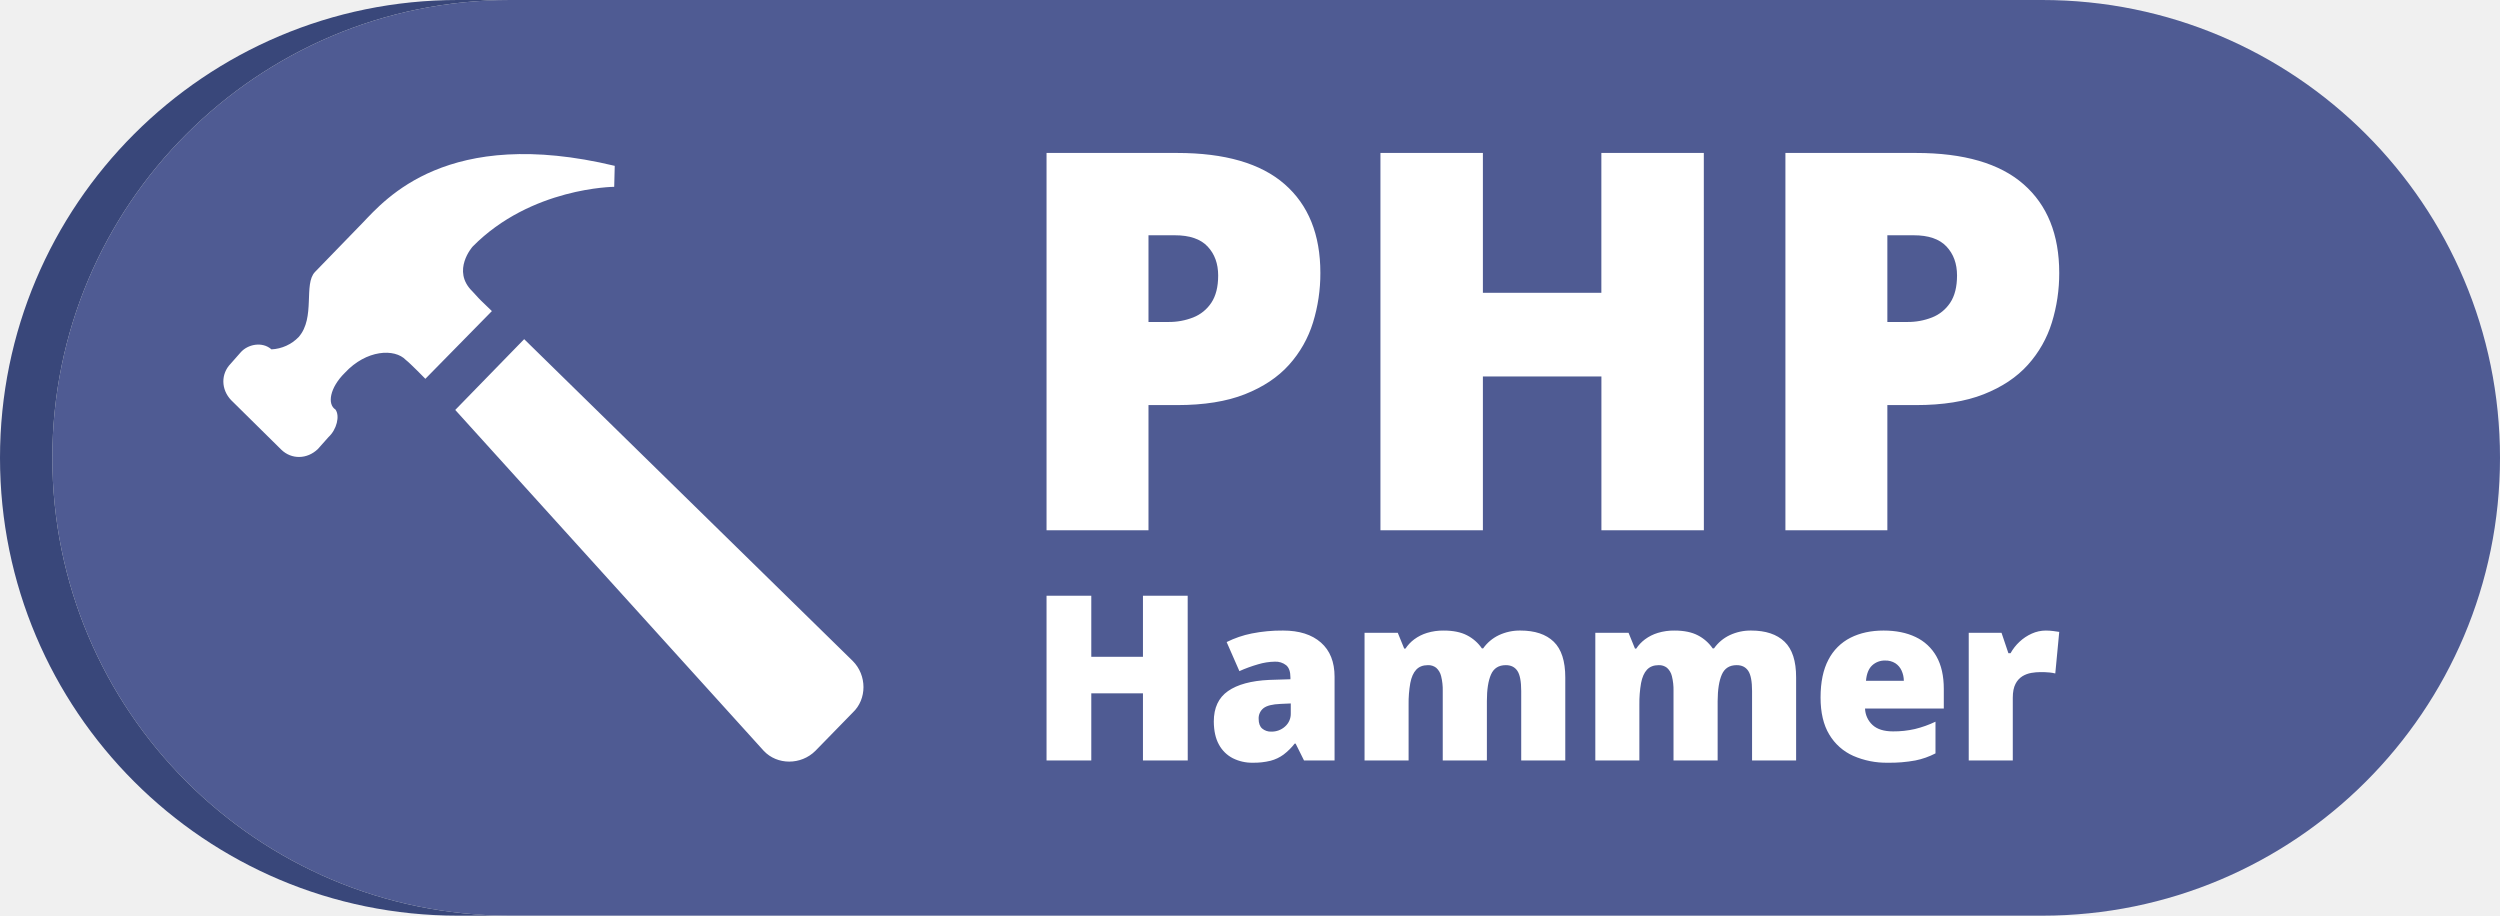
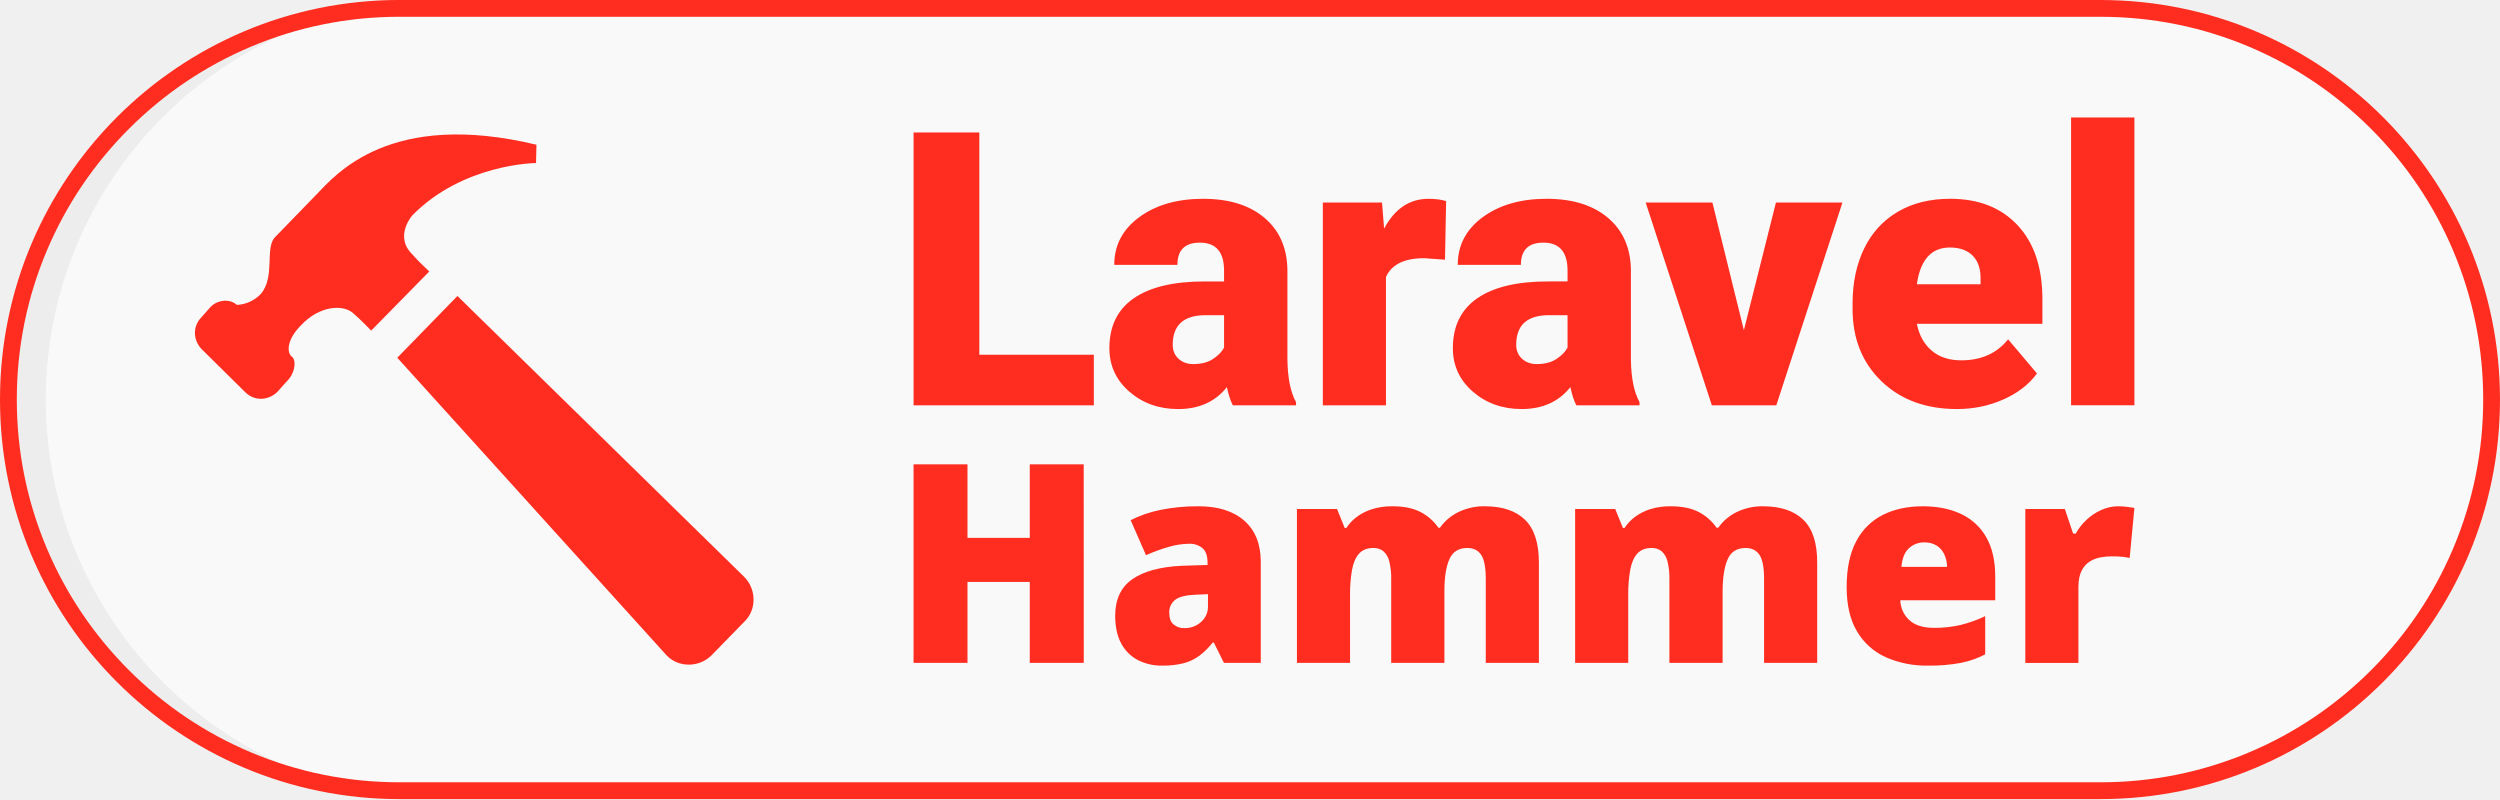
- <svg xmlns="http://www.w3.org/2000/svg" data-name="Layer 1" viewBox="0 0 1948.89 713.82">
-   <rect width="1908.09" height="713.82" x="40.8" fill="#4f5b93" rx="356.91" />
-   <path fill="#39477a" d="M40.8 356.91C40.8 159.79 200.6 0 397.71 0h-40.8C159.79 0 0 159.79 0 356.91 0 554 159.79 713.82 356.91 713.82h40.8C200.6 713.82 40.8 554 40.8 356.91Z" />
-   <path fill="#fff" d="m408.62 264.39 256.12 250.85c11.18 11.18 11.18 29.81 0 40.27l-29.09 29.81c-11.18 11.19-29.81 11.19-40.27 0L354.89 319.57l53.73-55.18ZM180.24 312c-8-8.38-8.18-20.49-.42-28.47l7.66-8.69c5.59-6.52 17-8.8 24.13-2.49a31.66 31.66 0 0 0 21.22-9.62c13.25-15.12 3.62-41.31 12.73-50.73l37.17-38.31c17.5-18.12 65.74-75.78 196.49-44.41l-.41 16.36S414 146 368.45 192.23c0 0-16.77 18.74-.21 34.89 4.35 4.87 6.52 7 6.52 7l8.7 8.39-51.87 52.8s-11.59-11.91-15.21-14.7c-8.7-9.12-30.75-8.08-47.52 10-11.86 11.67-13.86 24.51-7.35 28.65 3.62 5 .93 15.63-5.39 21.43l-8.38 9.42c-8.39 8-20.5 8.18-28.47.42l-39-38.52Zm737.4-192.76q55.93 0 83.8 24.34t27.86 69.21a129.83 129.83 0 0 1-5.73 38.62 88 88 0 0 1-18.71 33q-13 14.47-34.41 22.93t-52.81 8.45h-22.33v97.57h-79.47V119.24Zm-1.81 64.17h-20.52V251H911a51.26 51.26 0 0 0 19.12-3.52A30.15 30.15 0 0 0 944.3 236q5.33-8 5.33-21.22 0-13.89-8.25-22.64t-25.55-8.73Zm412.43 229.95h-79.87v-119.9H1156v119.9h-79.87V119.24H1156v109h92.35v-109h79.87Zm165.37-294.12q55.92 0 83.79 24.34t27.87 69.21a129.84 129.84 0 0 1-5.74 38.62 87.88 87.88 0 0 1-18.71 33q-13 14.47-34.4 22.93t-52.81 8.45h-22.33v97.57h-79.47V119.24Zm-1.81 64.17h-20.52V251h15.7a51.17 51.17 0 0 0 19.11-3.52 30.18 30.18 0 0 0 14.18-11.48q5.32-8 5.33-21.22 0-13.89-8.25-22.64t-25.55-8.73ZM925.91 592.83H891v-52.35h-40.28v52.35h-34.88V464.41h34.88V512H891v-47.59h34.87Zm74.32-101.28q18.88 0 29.51 9.35t10.63 26.66v65.27h-23.81l-6.56-13.17h-.71a47.7 47.7 0 0 1-8.65 8.56 29.74 29.74 0 0 1-10.14 4.83 54.31 54.31 0 0 1-14 1.54 33.42 33.42 0 0 1-15.46-3.51 25.63 25.63 0 0 1-10.81-10.63q-3.94-7.12-4-18 0-16 11.07-23.72t32.06-8.7l16.6-.52v-1.41q0-6.68-3.29-9.49a13.17 13.17 0 0 0-8.83-2.81 48.26 48.26 0 0 0-13.13 2.07 109.26 109.26 0 0 0-14.54 5.31l-9.93-22.66a78.12 78.12 0 0 1 19.51-6.68 119.59 119.59 0 0 1 24.48-2.29Zm6 56.83-7.91.35q-9.48.36-13.3 3.3a10 10 0 0 0-3.83 8.39c0 3.39.91 5.9 2.73 7.51a10.43 10.43 0 0 0 7.2 2.41 15.44 15.44 0 0 0 10.67-4 13.11 13.11 0 0 0 4.44-10.28Zm178.99-56.83q17 0 26 8.7t9 27.84v64.74h-34.35v-54.11q0-11.33-3-15.77t-9-4.43q-8.34 0-11.55 7.29t-3.21 20.64v46.38h-34.41v-54.11a43.82 43.82 0 0 0-1.27-11.64 12.59 12.59 0 0 0-3.83-6.5 9.88 9.88 0 0 0-6.41-2.06q-5.88 0-9.18 3.55t-4.61 10.41a90.47 90.47 0 0 0-1.32 16.78v43.57h-34.34v-99.52h25.91l5 12.29h1a28.93 28.93 0 0 1 6.81-7.2 32.84 32.84 0 0 1 9.93-5 42.93 42.93 0 0 1 13.13-1.84q11 0 18.09 3.69a31.44 31.44 0 0 1 11.6 10.19h1a31.65 31.65 0 0 1 12.21-10.28 38.15 38.15 0 0 1 16.8-3.61Zm179.9 0q17 0 26.05 8.7t9 27.84v64.74h-34.34v-54.11q0-11.33-3-15.77t-9-4.43q-8.34 0-11.55 7.29t-3.28 20.64v46.38h-34.4v-54.11a43.82 43.82 0 0 0-1.27-11.64 12.65 12.65 0 0 0-3.82-6.5 9.91 9.91 0 0 0-6.42-2.06q-5.88 0-9.18 3.55t-4.61 10.41a90.47 90.47 0 0 0-1.32 16.78v43.57h-34.34v-99.52h25.91l5 12.29h1a28.93 28.93 0 0 1 6.81-7.2 32.84 32.84 0 0 1 9.93-5 42.93 42.93 0 0 1 13.13-1.84q11 0 18.1 3.69a31.41 31.41 0 0 1 11.59 10.19h1.06a31.5 31.5 0 0 1 12.21-10.28 38.1 38.1 0 0 1 16.74-3.61Zm103.22 0q14.49 0 25 5.05a36.25 36.25 0 0 1 16.26 15.15q5.7 10.11 5.7 25.3v15.29h-61.4a18.21 18.21 0 0 0 5.84 12.82q5.42 5 16 5a74 74 0 0 0 17.08-1.85 82.79 82.79 0 0 0 16-5.71v24.7a59.4 59.4 0 0 1-15.72 5.53 109.39 109.39 0 0 1-21.52 1.76 64.66 64.66 0 0 1-26.88-5.36 41.16 41.16 0 0 1-18.67-16.6q-6.81-11.25-6.8-28.9 0-17.93 6.14-29.47a39.25 39.25 0 0 1 17.22-17.13q11.08-5.58 25.75-5.58Zm1.23 23.37a14.29 14.29 0 0 0-10.15 3.82q-4.08 3.81-4.78 12h29.51a19.7 19.7 0 0 0-1.76-8 13.43 13.43 0 0 0-4.87-5.71 14.22 14.22 0 0 0-7.95-2.11Zm125.26-23.37a46.82 46.82 0 0 1 5.89.39c2 .27 3.57.49 4.57.66l-3.08 32.4a31.65 31.65 0 0 0-4.3-.75 69 69 0 0 0-7.38-.31 42.32 42.32 0 0 0-6.94.62 19.8 19.8 0 0 0-7 2.59 14.87 14.87 0 0 0-5.4 6q-2.1 4-2.11 10.76v48.93h-34.34v-99.53h25.56l5.36 15.9h1.67a36.24 36.24 0 0 1 7-8.92 34.38 34.38 0 0 1 9.58-6.37 26.54 26.54 0 0 1 10.92-2.37Z" />
+ <svg xmlns="http://www.w3.org/2000/svg" id="Layer_1" viewBox="0 0 2233.18 713.82">
+   <defs>
+     <style>.cls-1{fill:#ff2d20}</style>
+   </defs>
+   <path fill="#f9f9f9" d="M1876.27 0H397.71C200.59 0 40.8 159.79 40.8 356.91s159.79 356.91 356.91 356.91h1478.56c197.12 0 356.91-159.79 356.91-356.91S2073.38 0 1876.27 0Z" />
+   <path fill="#ededed" d="M40.8 356.91C40.8 159.79 200.6 0 397.71 0h-40.8C159.79 0 0 159.79 0 356.91s159.79 356.91 356.91 356.91h40.8C200.6 713.82 40.8 554 40.8 356.91Z" />
+   <path d="m408.62 264.39 256.12 250.85c11.18 11.18 11.18 29.81 0 40.27l-29.09 29.81c-11.18 11.19-29.81 11.19-40.27 0L354.89 319.57l53.73-55.18ZM180.24 312c-8-8.38-8.18-20.49-.42-28.47l7.66-8.69c5.59-6.52 17-8.8 24.13-2.49 8.04-.39 15.63-3.83 21.22-9.62 13.25-15.12 3.62-41.31 12.73-50.73l37.17-38.31c17.5-18.12 65.74-75.78 196.49-44.41l-.41 16.36S414 146 368.45 192.23c0 0-16.77 18.74-.21 34.89 4.35 4.87 6.52 7 6.52 7l8.7 8.39-51.87 52.8s-11.59-11.91-15.21-14.7c-8.7-9.12-30.75-8.08-47.52 10-11.86 11.67-13.86 24.51-7.35 28.65 3.62 5 .93 15.63-5.39 21.43l-8.38 9.42c-8.39 8-20.5 8.18-28.47.42l-39-38.52h-.03Zm787.85 280.15h-48.22v-72.32h-55.64v72.32h-48.18v-177.4h48.18v65.74h55.64v-65.74h48.17l.06 177.4Zm102.67-139.91c17.39 0 30.98 4.31 40.77 12.92s14.68 20.89 14.68 36.83v90.16h-32.89l-9.06-18.19h-.98a65.552 65.552 0 0 1-11.95 11.82c-4.2 3.09-8.96 5.36-14.01 6.67a75.003 75.003 0 0 1-19.34 2.13c-7.4.12-14.73-1.54-21.36-4.85a35.465 35.465 0 0 1-14.93-14.68c-3.63-6.56-5.47-14.85-5.53-24.87 0-14.73 5.1-25.66 15.29-32.77 10.19-7.11 24.96-11.12 44.29-12.02l22.93-.72v-1.95c0-6.15-1.51-10.52-4.54-13.11-3.46-2.73-7.8-4.11-12.2-3.88-6.15.11-12.25 1.07-18.14 2.86-6.86 1.97-13.57 4.42-20.09 7.34l-13.72-31.3c8.54-4.25 17.6-7.36 26.95-9.23a165.47 165.47 0 0 1 33.82-3.16Zm8.29 78.51-10.93.48c-8.73.33-14.85 1.85-18.37 4.56-3.55 2.77-5.52 7.1-5.29 11.59 0 4.68 1.26 8.15 3.77 10.37 2.78 2.32 6.33 3.51 9.95 3.33 5.44.1 10.71-1.87 14.74-5.53a18.1 18.1 0 0 0 6.13-14.2v-10.61Zm247.26-78.51c15.66 0 27.63 4.01 35.92 12.02 8.29 8.01 12.43 20.83 12.43 38.46v89.43h-47.45V517.4c0-10.43-1.38-17.7-4.14-21.78-2.76-4.09-6.91-6.13-12.43-6.12-7.68 0-13 3.36-15.96 10.07-2.96 6.71-4.43 16.22-4.43 28.51v64.07h-47.53V517.4c.14-5.41-.45-10.82-1.75-16.08-.8-3.46-2.65-6.6-5.29-8.98a13.67 13.67 0 0 0-8.85-2.85c-5.42 0-9.64 1.63-12.68 4.9-3.04 3.27-5.16 8.06-6.37 14.38-1.33 7.65-1.94 15.41-1.82 23.18v60.19h-47.44V454.66h35.79l6.91 16.98h1.38c2.54-3.83 5.72-7.2 9.41-9.95 4.15-3.07 8.79-5.4 13.72-6.91 5.88-1.78 12-2.64 18.14-2.54 10.13 0 18.46 1.7 24.99 5.1a43.385 43.385 0 0 1 16.02 14.08h1.38a43.633 43.633 0 0 1 16.87-14.2 52.705 52.705 0 0 1 23.21-4.99Zm248.52 0c15.66 0 27.65 4.01 35.99 12.02 8.33 8.01 12.48 20.83 12.43 38.46v89.43h-47.44V517.4c0-10.43-1.38-17.7-4.14-21.78-2.76-4.09-6.91-6.13-12.43-6.12-7.68 0-13 3.36-15.96 10.07-2.96 6.71-4.47 16.22-4.53 28.51v64.07h-47.52V517.4c.14-5.41-.45-10.82-1.75-16.08a17.53 17.53 0 0 0-5.28-8.98 13.706 13.706 0 0 0-8.87-2.85c-5.42 0-9.64 1.63-12.68 4.9-3.04 3.27-5.16 8.06-6.37 14.38-1.33 7.65-1.94 15.41-1.82 23.18v60.19h-47.44V454.66h35.79l6.91 16.98h1.38c2.54-3.83 5.72-7.2 9.41-9.95 4.15-3.07 8.79-5.4 13.72-6.91 5.88-1.78 12-2.64 18.14-2.54 10.13 0 18.46 1.7 25 5.1a43.434 43.434 0 0 1 16.01 14.08h1.46a43.561 43.561 0 0 1 16.87-14.2c7.23-3.4 15.14-5.1 23.12-4.99Zm142.59 0c13.34 0 24.86 2.33 34.54 6.98a50.052 50.052 0 0 1 22.46 20.93c5.25 9.31 7.87 20.96 7.87 34.95v21.12h-84.82c.2 6.75 3.11 13.13 8.07 17.71 4.99 4.6 12.36 6.91 22.1 6.91 7.94.07 15.86-.79 23.59-2.56 7.62-1.86 15.03-4.51 22.1-7.89v34.12a81.965 81.965 0 0 1-21.72 7.64c-9.8 1.79-19.76 2.6-29.73 2.43a89.414 89.414 0 0 1-37.13-7.4 56.834 56.834 0 0 1-25.79-22.93c-6.27-10.36-9.4-23.67-9.39-39.92 0-16.51 2.83-30.08 8.48-40.71a54.24 54.24 0 0 1 23.79-23.66c10.2-5.14 22.06-7.71 35.57-7.71Zm1.7 32.28a19.712 19.712 0 0 0-14.02 5.28c-3.76 3.51-5.96 9.03-6.6 16.58h40.77c-.03-3.81-.86-7.58-2.43-11.05a18.55 18.55 0 0 0-6.73-7.89 19.57 19.57 0 0 0-10.98-2.91Zm173.04-32.28c2.72 0 5.44.19 8.14.54 2.76.37 4.93.68 6.31.91l-4.25 44.76c-1.95-.48-3.94-.83-5.94-1.04-3.39-.32-6.79-.47-10.19-.43-3.21.02-6.42.31-9.59.86-3.42.57-6.7 1.78-9.67 3.58a20.58 20.58 0 0 0-7.46 8.29c-1.93 3.68-2.91 8.64-2.91 14.86v67.59h-47.44V454.67h35.31l7.4 21.96h2.31c2.56-4.59 5.82-8.75 9.67-12.32 3.89-3.66 8.36-6.63 13.23-8.8 4.74-2.15 9.88-3.27 15.09-3.27ZM874.81 316.86h102.28v45.2H816.06V118.34h58.75v198.53Zm226.48 45.2c-2.01-3.68-3.79-9.09-5.36-16.24-10.38 13.06-24.89 19.58-43.52 19.58-17.07 0-31.58-5.16-43.52-15.48-11.94-10.32-17.91-23.29-17.91-38.92 0-19.64 7.25-34.48 21.76-44.53 14.51-10.04 35.6-15.07 63.27-15.07h17.41v-9.59c0-16.71-7.2-25.06-21.59-25.06-13.39 0-20.09 6.62-20.09 19.85h-56.41c0-17.5 7.45-31.71 22.35-42.63 14.9-10.92 33.9-16.39 57-16.39s41.35 5.64 54.74 16.91 20.25 26.73 20.59 46.37v80.18c.22 16.63 2.79 29.35 7.7 38.17v2.85h-56.41Zm-35.32-36.83c7.03 0 12.86-1.51 17.49-4.52 4.63-3.01 7.95-6.42 9.96-10.21v-28.96h-16.4c-19.64 0-29.46 8.82-29.46 26.45 0 5.13 1.73 9.29 5.19 12.47 3.46 3.18 7.87 4.77 13.22 4.77Zm224.81-93.24-18.58-1.34c-17.74 0-29.13 5.58-34.15 16.74v114.66h-56.41V180.94h52.9l1.84 23.27c9.48-17.74 22.71-26.62 39.67-26.62 6.03 0 11.27.67 15.73 2.01l-1 52.39Zm117.34 130.06c-2.01-3.68-3.79-9.09-5.36-16.24-10.38 13.06-24.89 19.58-43.52 19.58-17.07 0-31.58-5.16-43.52-15.48-11.94-10.32-17.91-23.29-17.91-38.92 0-19.64 7.25-34.48 21.76-44.53 14.51-10.04 35.6-15.07 63.27-15.07h17.41v-9.59c0-16.71-7.2-25.06-21.59-25.06-13.39 0-20.09 6.62-20.09 19.85h-56.41c0-17.5 7.45-31.71 22.35-42.63 14.9-10.92 33.9-16.39 57-16.39s41.35 5.64 54.74 16.91 20.25 26.73 20.59 46.37v80.18c.22 16.63 2.79 29.35 7.7 38.17v2.85h-56.41Zm-35.32-36.83c7.03 0 12.86-1.51 17.49-4.52 4.63-3.01 7.95-6.42 9.96-10.21v-28.96h-16.4c-19.64 0-29.46 8.82-29.46 26.45 0 5.13 1.73 9.29 5.19 12.47 3.46 3.18 7.87 4.77 13.22 4.77Zm184.97-30.3 28.62-113.99h59.42l-59.09 181.12h-57.58l-59.09-181.12h59.59l28.12 113.99Zm190.32 70.47c-27.79 0-50.27-8.29-67.46-24.86-17.19-16.57-25.78-38.14-25.78-64.7v-4.69c0-18.52 3.43-34.87 10.29-49.05 6.86-14.17 16.88-25.13 30.05-32.89 13.17-7.76 28.79-11.63 46.87-11.63 25.44 0 45.53 7.9 60.26 23.69 14.73 15.79 22.1 37.8 22.1 66.04v21.93h-112.15c2.01 10.16 6.42 18.14 13.22 23.94 6.81 5.8 15.62 8.7 26.45 8.7 17.85 0 31.8-6.25 41.85-18.75l25.78 30.47c-7.03 9.71-16.99 17.44-29.88 23.18-12.89 5.75-26.76 8.62-41.6 8.62Zm-6.36-144.29c-16.52 0-26.34 10.94-29.46 32.81h56.91v-4.35c.22-9.04-2.07-16.04-6.86-21.01-4.8-4.96-11.66-7.45-20.59-7.45Zm164.88 140.94h-56.58V104.95h56.58v257.11Z" class="cls-1" />
+   <path d="M1876.27 15c46.16 0 90.94 9.04 133.08 26.86 40.71 17.22 77.28 41.88 108.68 73.28s56.06 67.97 73.28 108.68c17.82 42.14 26.86 86.92 26.86 133.08s-9.04 90.94-26.86 133.08c-17.22 40.71-41.88 77.28-73.28 108.68-31.41 31.41-67.97 56.06-108.68 73.28-42.14 17.82-86.92 26.86-133.08 26.86H356.91c-46.16 0-90.94-9.04-133.08-26.87-40.71-17.22-77.28-41.88-108.68-73.29-31.4-31.41-56.06-67.97-73.28-108.69-17.82-42.14-26.86-86.91-26.86-133.07s9.04-90.94 26.86-133.08c17.22-40.71 41.87-77.28 73.28-108.68 31.4-31.4 67.97-56.06 108.68-73.28 42.14-17.82 86.92-26.86 133.08-26.86h1519.36m0-15H356.91C159.79 0 0 159.79 0 356.91s159.79 356.91 356.91 356.91h1519.36c197.12 0 356.91-159.79 356.91-356.91S2073.38 0 1876.27 0Z" class="cls-1" />
</svg>
